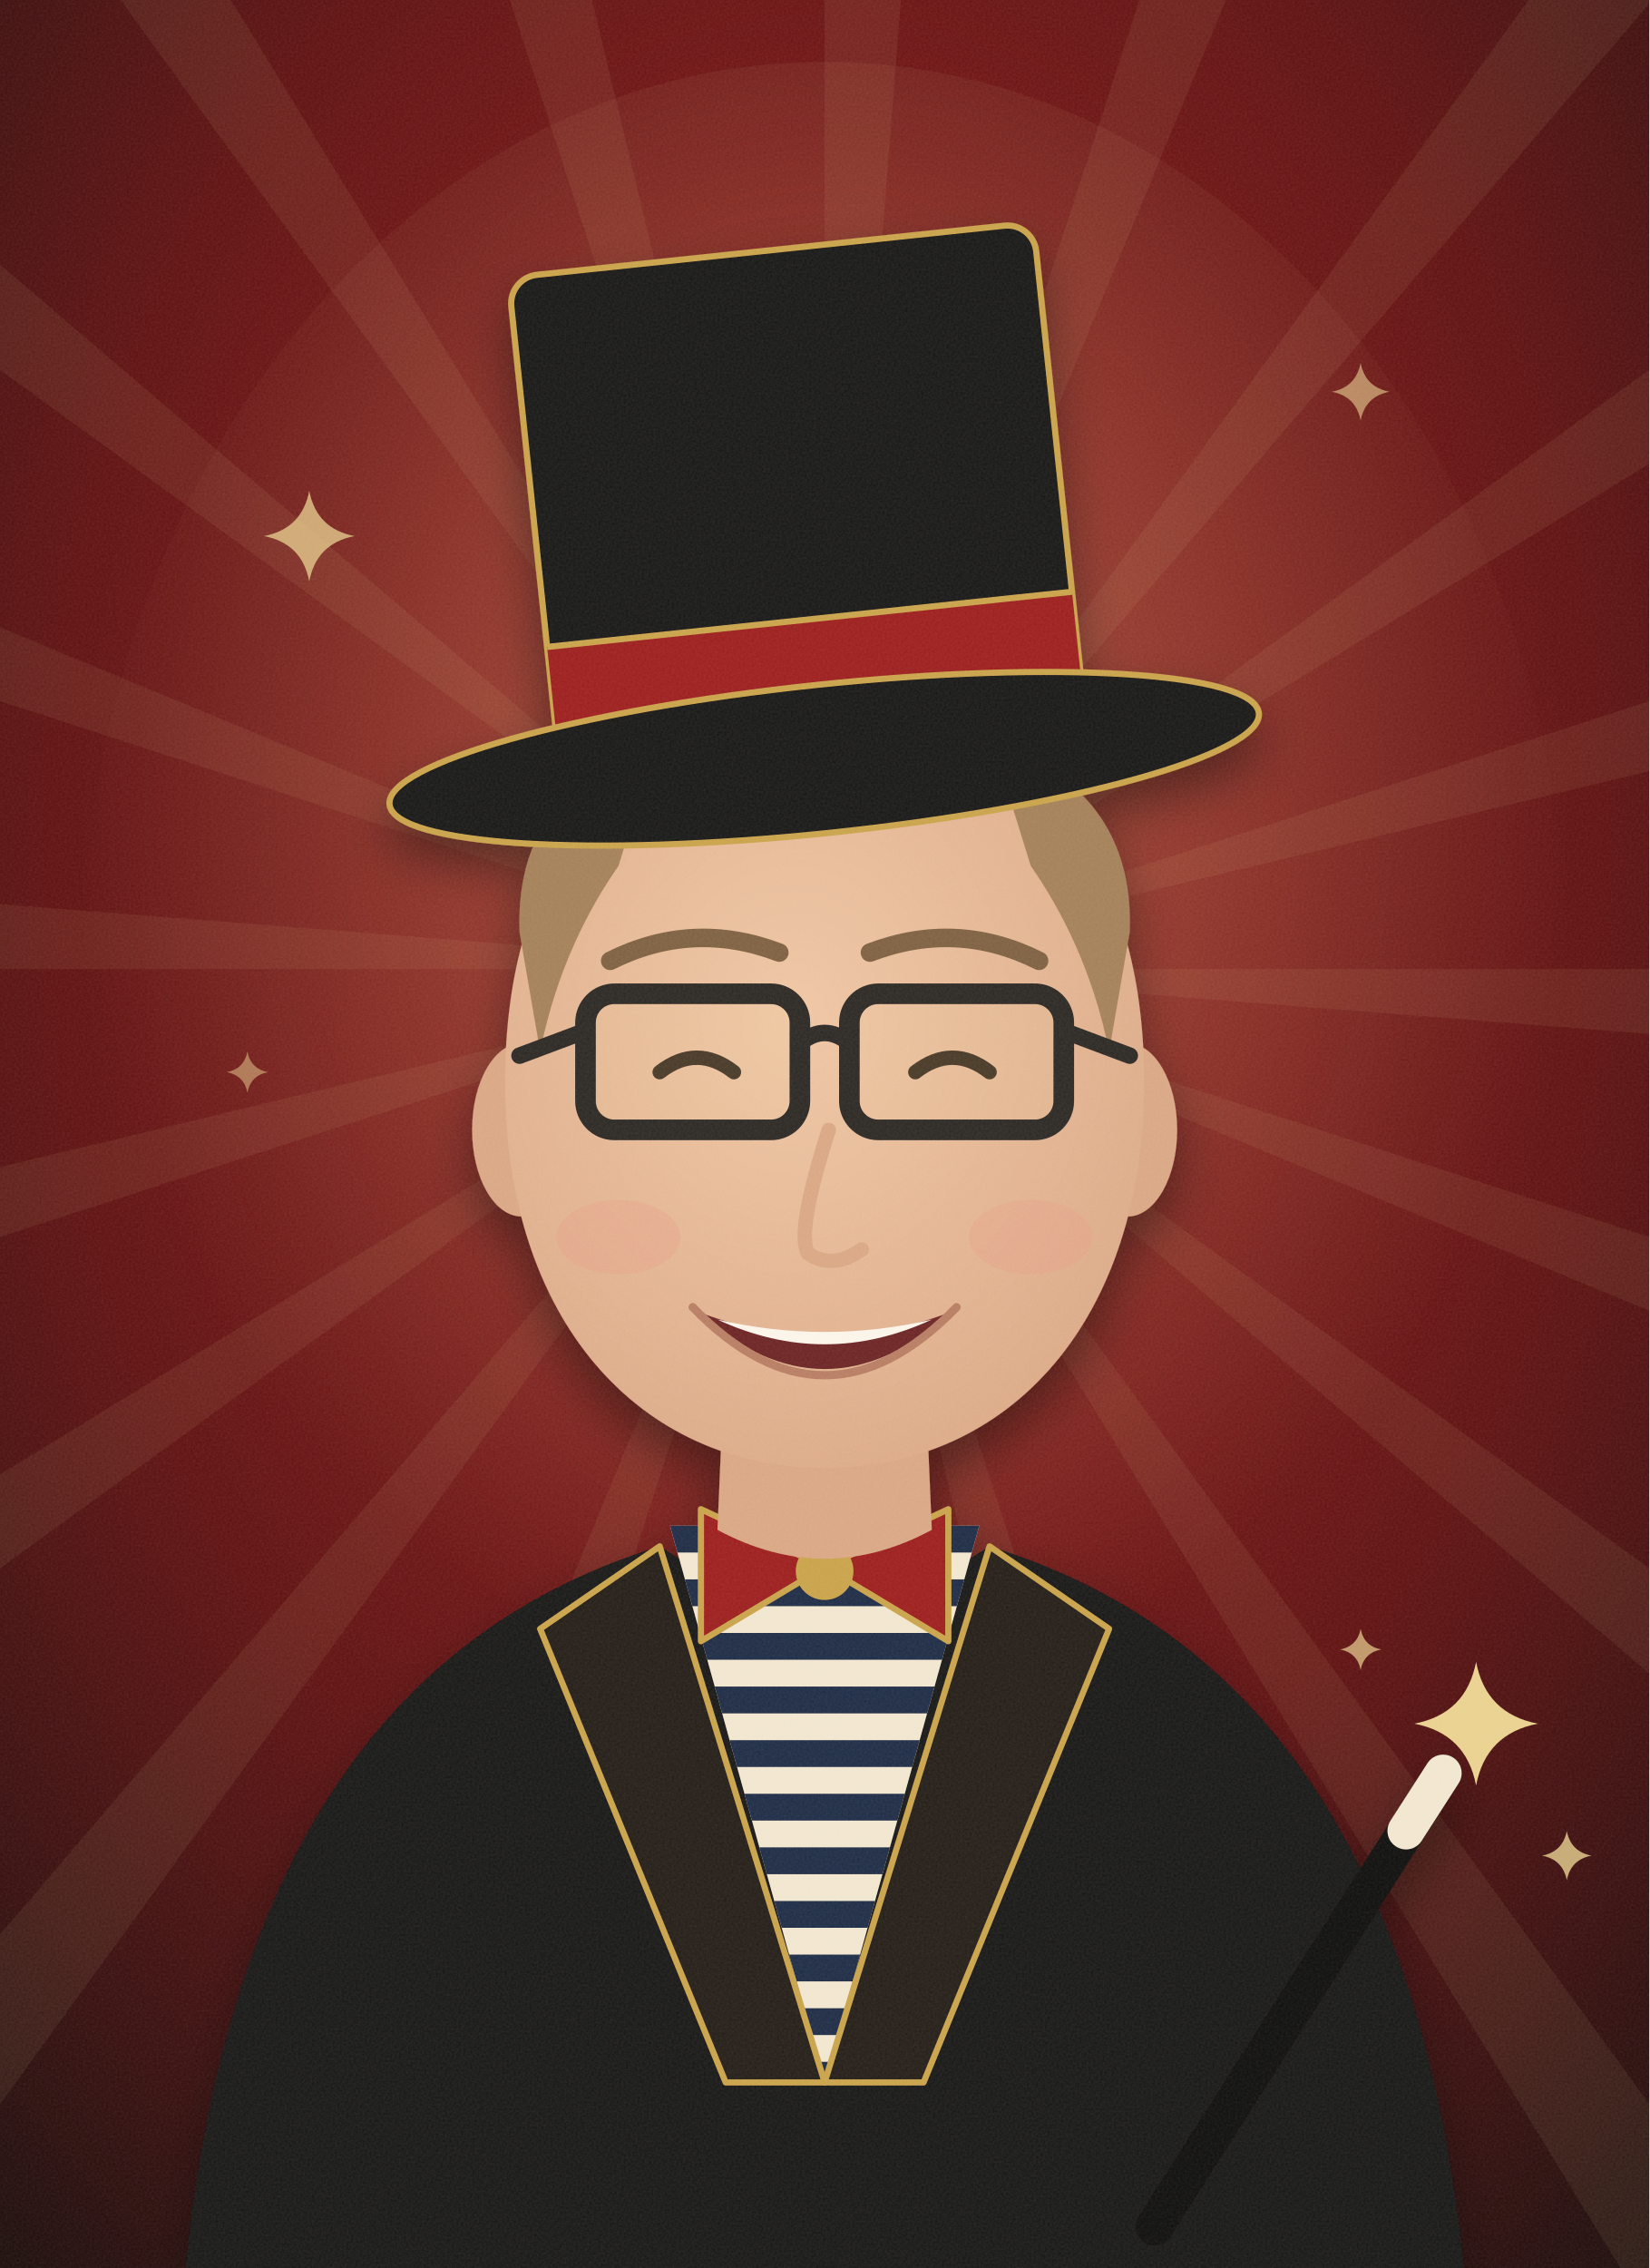
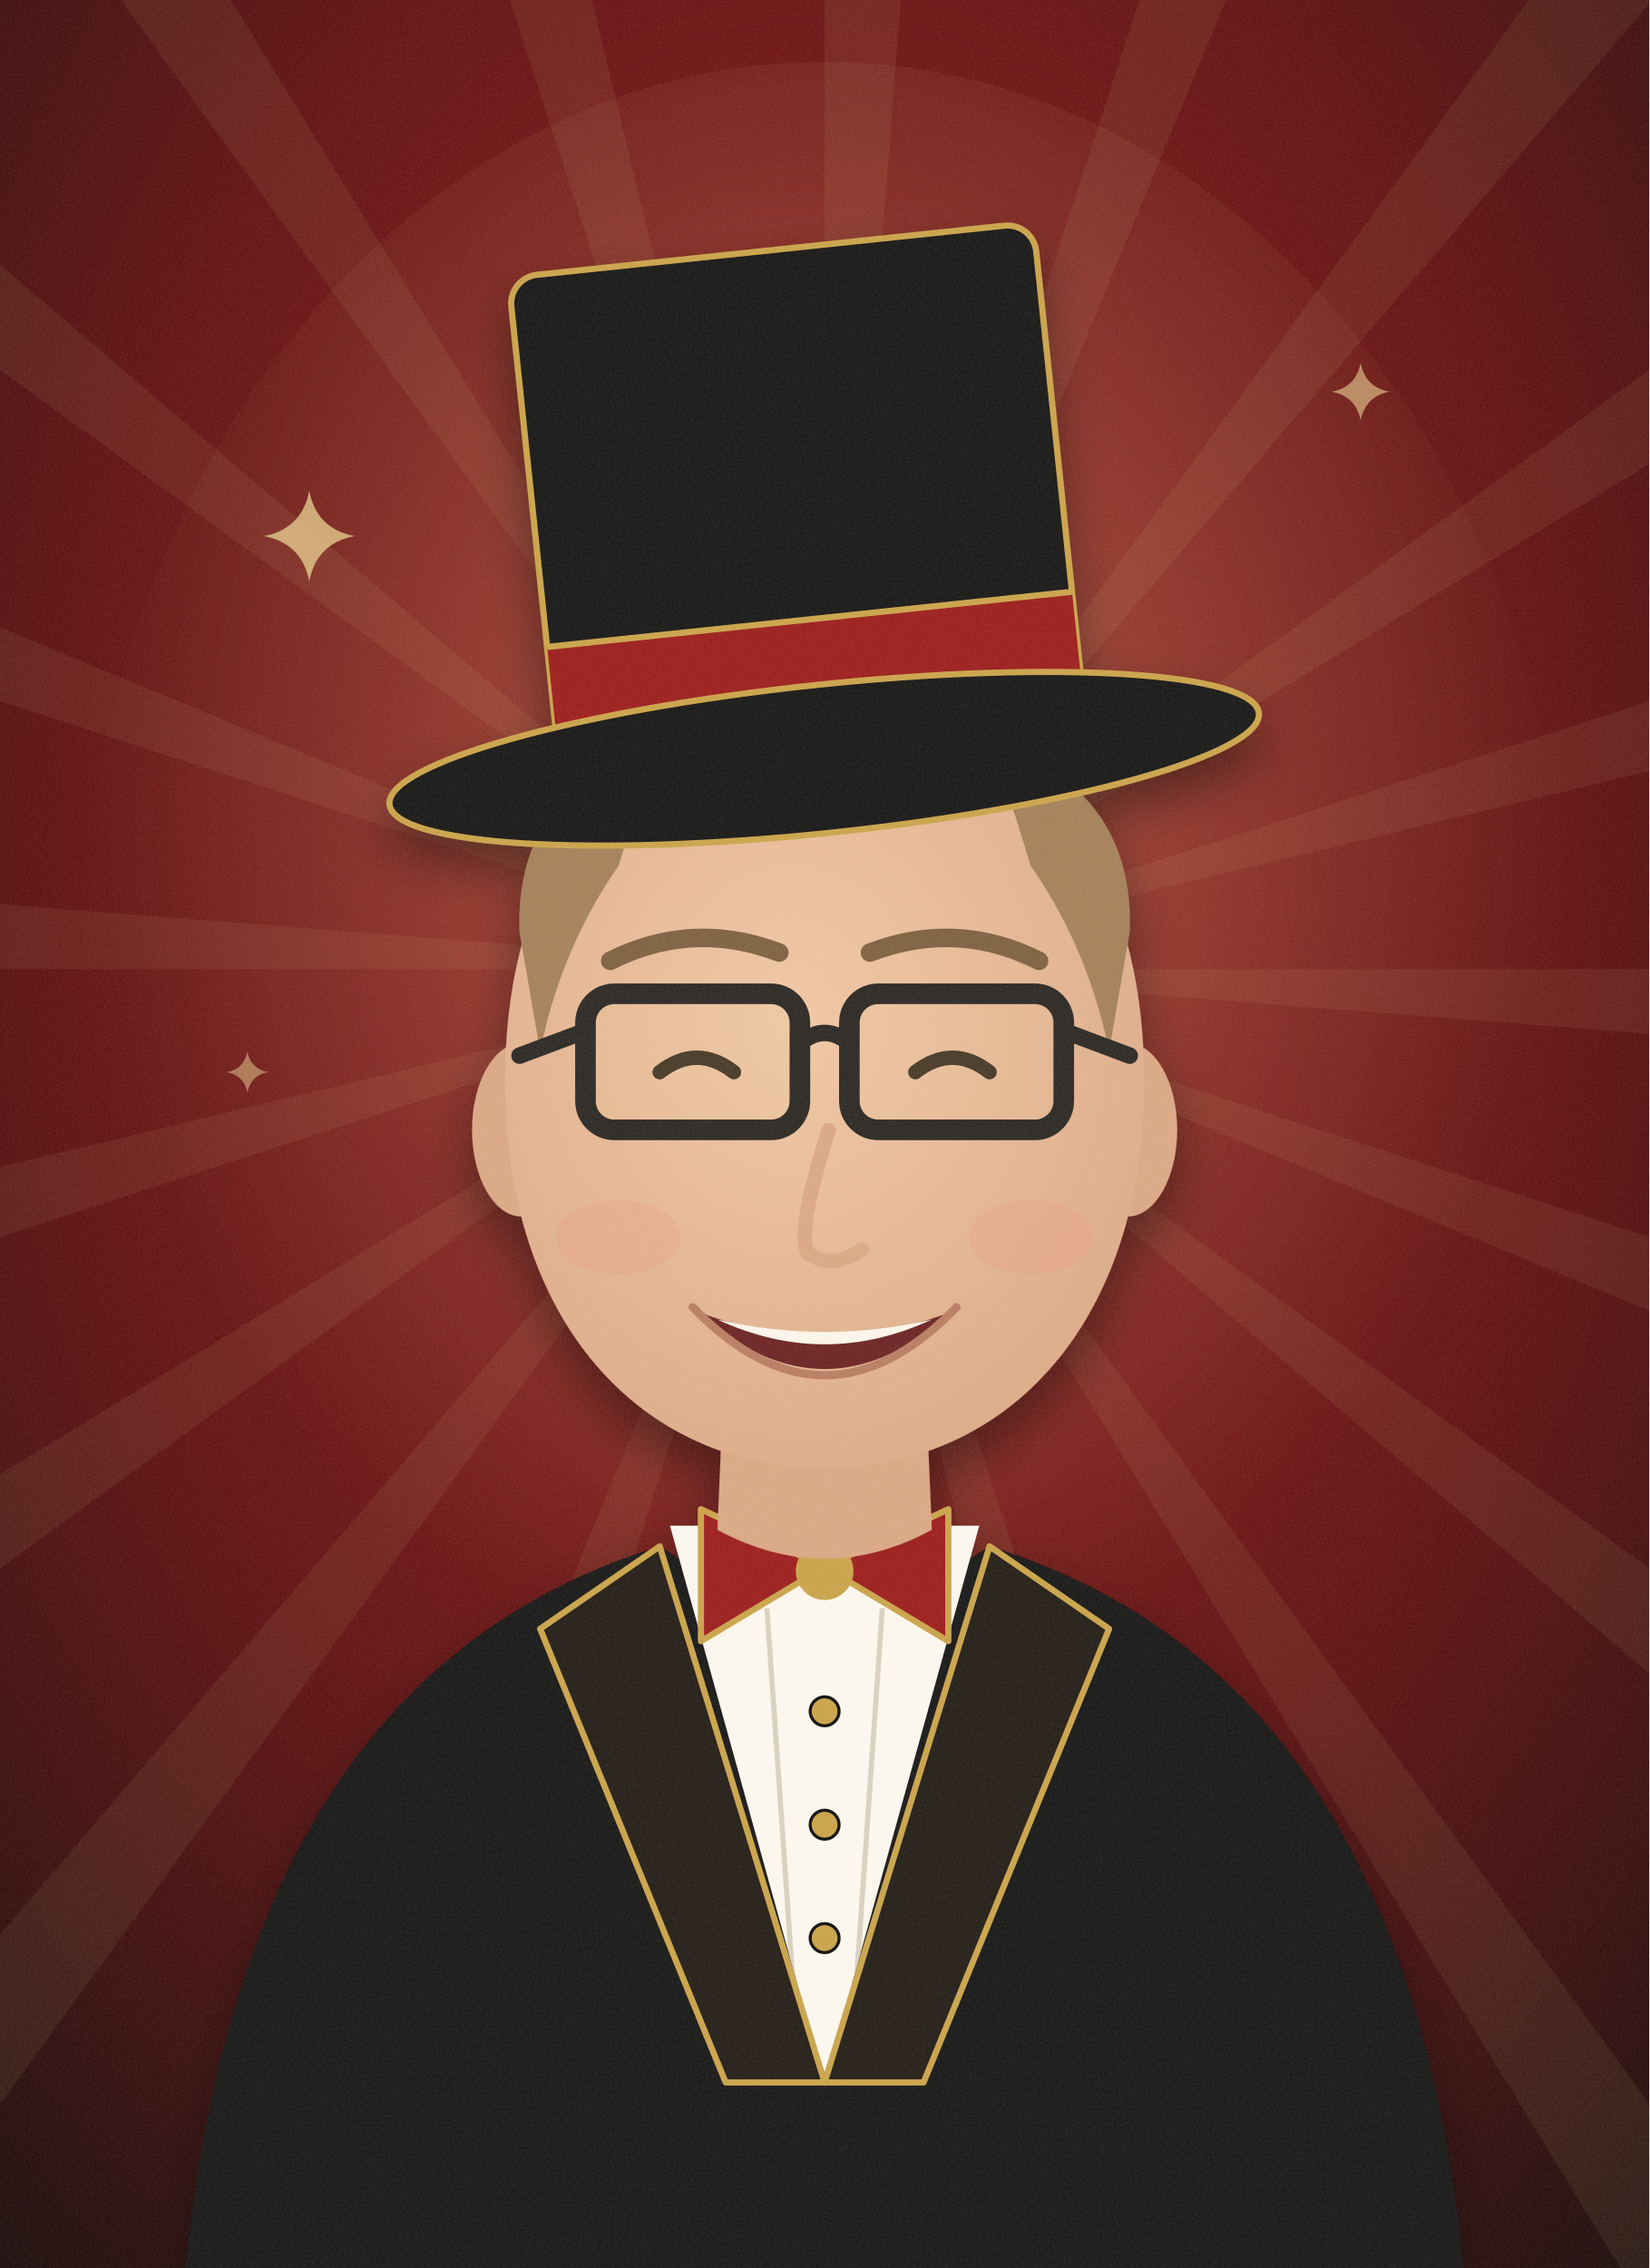
<svg xmlns="http://www.w3.org/2000/svg" viewBox="0 0 800 1100" width="800" height="1100">
  <defs>
    <radialGradient id="bg" cx=".5" cy=".38" r=".85">
      <stop offset="0" stop-color="#9b1c1c" />
      <stop offset=".55" stop-color="#5e0f10" />
      <stop offset="1" stop-color="#0d0a09" />
    </radialGradient>
    <radialGradient id="spot" cx=".5" cy=".4" r=".5">
      <stop offset="0" stop-color="#e9d18f" stop-opacity=".32" />
      <stop offset="1" stop-color="#e9d18f" stop-opacity="0" />
    </radialGradient>
    <radialGradient id="face" cx=".45" cy=".4" r=".7">
      <stop offset="0" stop-color="#efc6a4" />
      <stop offset="1" stop-color="#d9a684" />
    </radialGradient>
    <clipPath id="shirt">
      <path d="M325 740 L475 740 L400 1010 Z" />
    </clipPath>
    <filter id="shadow" x="-20%" y="-20%" width="140%" height="140%">
      <feDropShadow dx="0" dy="12" stdDeviation="12" flood-color="#000" flood-opacity=".45" />
    </filter>
    <filter id="n">
      <feTurbulence type="fractalNoise" baseFrequency=".9" numOctaves="3" stitchTiles="stitch" />
      <feColorMatrix values="0 0 0 0 1 0 0 0 0 .9 0 0 0 0 .75 0 0 0 .1 0" />
    </filter>
  </defs>
  <rect width="800" height="1100" fill="url(#bg)" />
  <path d="M400 470L1500.0 470.0L1496.6 556.3Z" fill="#e9d18f" opacity=".08" />
  <path d="M400 470L1446.2 809.9L1416.3 891.0Z" fill="#e9d18f" opacity=".08" />
  <path d="M400 470L1289.9 1116.6L1236.4 1184.4Z" fill="#e9d18f" opacity=".08" />
  <path d="M400 470L1046.6 1359.9L974.7 1407.9Z" fill="#e9d18f" opacity=".08" />
  <path d="M400 470L739.9 1516.2L656.8 1539.6Z" fill="#e9d18f" opacity=".08" />
  <path d="M400 470L400.0 1570.0L313.7 1566.6Z" fill="#e9d18f" opacity=".08" />
  <path d="M400 470L60.1 1516.2L-21.0 1486.3Z" fill="#e9d18f" opacity=".08" />
  <path d="M400 470L-246.6 1359.9L-314.4 1306.4Z" fill="#e9d18f" opacity=".08" />
  <path d="M400 470L-489.9 1116.6L-537.9 1044.7Z" fill="#e9d18f" opacity=".08" />
  <path d="M400 470L-646.2 809.9L-669.6 726.8Z" fill="#e9d18f" opacity=".08" />
  <path d="M400 470L-700.0 470.0L-696.6 383.7Z" fill="#e9d18f" opacity=".08" />
  <path d="M400 470L-646.2 130.1L-616.3 49.0Z" fill="#e9d18f" opacity=".08" />
  <path d="M400 470L-489.9 -176.6L-436.4 -244.4Z" fill="#e9d18f" opacity=".08" />
  <path d="M400 470L-246.6 -419.9L-174.7 -467.9Z" fill="#e9d18f" opacity=".08" />
  <path d="M400 470L60.1 -576.2L143.2 -599.6Z" fill="#e9d18f" opacity=".08" />
  <path d="M400 470L400.0 -630.0L486.3 -626.6Z" fill="#e9d18f" opacity=".08" />
  <path d="M400 470L739.9 -576.2L821.0 -546.3Z" fill="#e9d18f" opacity=".08" />
  <path d="M400 470L1046.6 -419.9L1114.4 -366.4Z" fill="#e9d18f" opacity=".08" />
  <path d="M400 470L1289.9 -176.6L1337.9 -104.7Z" fill="#e9d18f" opacity=".08" />
  <path d="M400 470L1446.2 130.1L1469.6 213.2Z" fill="#e9d18f" opacity=".08" />
  <ellipse cx="400" cy="470" rx="360" ry="440" fill="url(#spot)" />
  <g filter="url(#shadow)">
    <path d="M90 1100 C110 900 190 790 320 750 L400 800 L480 750 C610 790 690 900 710 1100 Z" fill="#161212" />
-     <path d="M325 740 L475 740 L400 1010 Z" fill="#f1e6cf" />
+     <path d="M325 740 L475 740 L400 1010 Z" fill="#fbf7ee" />
    <g clip-path="url(#shirt)">
-       <rect x="300" y="740" width="200" height="13" fill="#1f2b45" />
-       <rect x="300" y="766" width="200" height="13" fill="#1f2b45" />
-       <rect x="300" y="792" width="200" height="13" fill="#1f2b45" />
-       <rect x="300" y="818" width="200" height="13" fill="#1f2b45" />
-       <rect x="300" y="844" width="200" height="13" fill="#1f2b45" />
-       <rect x="300" y="870" width="200" height="13" fill="#1f2b45" />
-       <rect x="300" y="896" width="200" height="13" fill="#1f2b45" />
-       <rect x="300" y="922" width="200" height="13" fill="#1f2b45" />
-       <rect x="300" y="948" width="200" height="13" fill="#1f2b45" />
-       <rect x="300" y="974" width="200" height="13" fill="#1f2b45" />
-       <rect x="300" y="1000" width="200" height="13" fill="#1f2b45" />
-       <rect x="300" y="1026" width="200" height="13" fill="#1f2b45" />
-       <rect x="300" y="1052" width="200" height="13" fill="#1f2b45" />
-       <rect x="300" y="1078" width="200" height="13" fill="#1f2b45" />
+       <path d="M372 780 L388 1010 M428 780 L412 1010" stroke="#d8cfc0" stroke-width="2.5" />
+       <circle cx="400" cy="830" r="7" fill="#c9a24a" stroke="#0d0a09" stroke-width="1.5" />
+       <circle cx="400" cy="885" r="7" fill="#c9a24a" stroke="#0d0a09" stroke-width="1.5" />
+       <circle cx="400" cy="940" r="7" fill="#c9a24a" stroke="#0d0a09" stroke-width="1.5" />
    </g>
    <path d="M320 750 L400 1010 L352 1010 L262 790 Z" fill="#221a18" stroke="#c9a24a" stroke-width="3" stroke-linejoin="round" />
    <path d="M480 750 L400 1010 L448 1010 L538 790 Z" fill="#221a18" stroke="#c9a24a" stroke-width="3" stroke-linejoin="round" />
    <path d="M400 760 L340 732 L340 796 Z M400 760 L460 732 L460 796 Z" fill="#9b1c1c" stroke="#c9a24a" stroke-width="3" stroke-linejoin="round" />
    <circle cx="400" cy="762" r="14" fill="#c9a24a" />
    <path d="M352 650 L448 650 L452 742 Q400 770 348 742 Z" fill="#d9a684" />
    <ellipse cx="253" cy="548" rx="24" ry="42" fill="#d9a684" />
    <ellipse cx="547" cy="548" rx="24" ry="42" fill="#d9a684" />
    <path d="M400 350 C505 350 555 420 555 525 C555 640 490 712 400 712 C310 712 245 640 245 525 C245 420 295 350 400 350 Z" fill="url(#face)" />
    <path d="M252 452 C250 400 280 372 318 362 L300 420 C286 440 270 470 262 510 Z" fill="#a37f58" />
    <path d="M548 452 C550 400 520 372 482 362 L500 420 C514 440 530 470 538 510 Z" fill="#a37f58" />
    <path d="M296 466 Q336 446 378 462" fill="none" stroke="#7d5f3f" stroke-width="9" stroke-linecap="round" />
    <path d="M422 462 Q464 446 504 466" fill="none" stroke="#7d5f3f" stroke-width="9" stroke-linecap="round" />
    <path d="M320 520 Q338 506 356 520" fill="none" stroke="#3a2a20" stroke-width="7" stroke-linecap="round" />
    <path d="M444 520 Q462 506 480 520" fill="none" stroke="#3a2a20" stroke-width="7" stroke-linecap="round" />
    <rect x="284" y="482" width="104" height="66" rx="14" fill="#e9d18f" fill-opacity=".08" stroke="#2a2522" stroke-width="10" />
    <rect x="412" y="482" width="104" height="66" rx="14" fill="#e9d18f" fill-opacity=".08" stroke="#2a2522" stroke-width="10" />
    <path d="M388 506 Q400 496 412 506" fill="none" stroke="#2a2522" stroke-width="8" />
    <path d="M284 500 L252 512 M516 500 L548 512" stroke="#2a2522" stroke-width="8" stroke-linecap="round" />
    <path d="M402 548 Q386 598 392 608 Q404 616 418 606" fill="none" stroke="#d9a684" stroke-width="7" stroke-linecap="round" />
    <path d="M338 636 Q400 692 462 636 Q400 660 338 636 Z" fill="#6b2323" />
    <path d="M348 640 Q400 664 452 640 Q400 652 348 640 Z" fill="#fbf4ea" />
    <path d="M336 634 Q400 700 464 634" fill="none" stroke="#b77c62" stroke-width="4" stroke-linecap="round" />
    <ellipse cx="300" cy="600" rx="30" ry="18" fill="#e79a86" opacity=".35" />
    <ellipse cx="500" cy="600" rx="30" ry="18" fill="#e79a86" opacity=".35" />
    <g transform="rotate(-6 400 370)">
      <rect x="272" y="120" width="256" height="238" rx="14" fill="#161212" stroke="#c9a24a" stroke-width="3" />
      <rect x="272" y="300" width="256" height="40" fill="#9b1c1c" />
      <path d="M272 300 H528 M272 340 H528" stroke="#c9a24a" stroke-width="3" />
      <ellipse cx="400" cy="368" rx="212" ry="36" fill="#161212" stroke="#c9a24a" stroke-width="3" />
    </g>
-     <path d="M560 1080 L700 860" stroke="#0d0a09" stroke-width="18" stroke-linecap="round" />
-     <path d="M682 888 L700 860" stroke="#f1e6cf" stroke-width="18" stroke-linecap="round" />
  </g>
-   <path d="M716 806Q720.8 831.2 746 836Q720.8 840.8 716 866Q711.2 840.8 686 836Q711.2 831.2 716 806Z" fill="#e9d18f" opacity="1" />
-   <path d="M760 888Q761.92 898.08 772 900Q761.92 901.92 760 912Q758.08 901.92 748 900Q758.08 898.08 760 888Z" fill="#e9d18f" opacity="0.8" />
-   <path d="M660 790Q661.6 798.4 670 800Q661.6 801.6 660 810Q658.4 801.6 650 800Q658.4 798.4 660 790Z" fill="#e9d18f" opacity="0.7" />
  <path d="M150 238Q153.52 256.48 172 260Q153.52 263.52 150 282Q146.48 263.52 128 260Q146.48 256.48 150 238Z" fill="#e9d18f" opacity="0.75" />
  <path d="M660 176Q662.24 187.76 674 190Q662.24 192.24 660 204Q657.76 192.24 646 190Q657.76 187.76 660 176Z" fill="#e9d18f" opacity="0.6" />
  <path d="M120 510Q121.6 518.4 130 520Q121.6 521.6 120 530Q118.4 521.6 110 520Q118.4 518.4 120 510Z" fill="#e9d18f" opacity="0.5" />
  <rect width="800" height="1100" filter="url(#n)" />
</svg>
